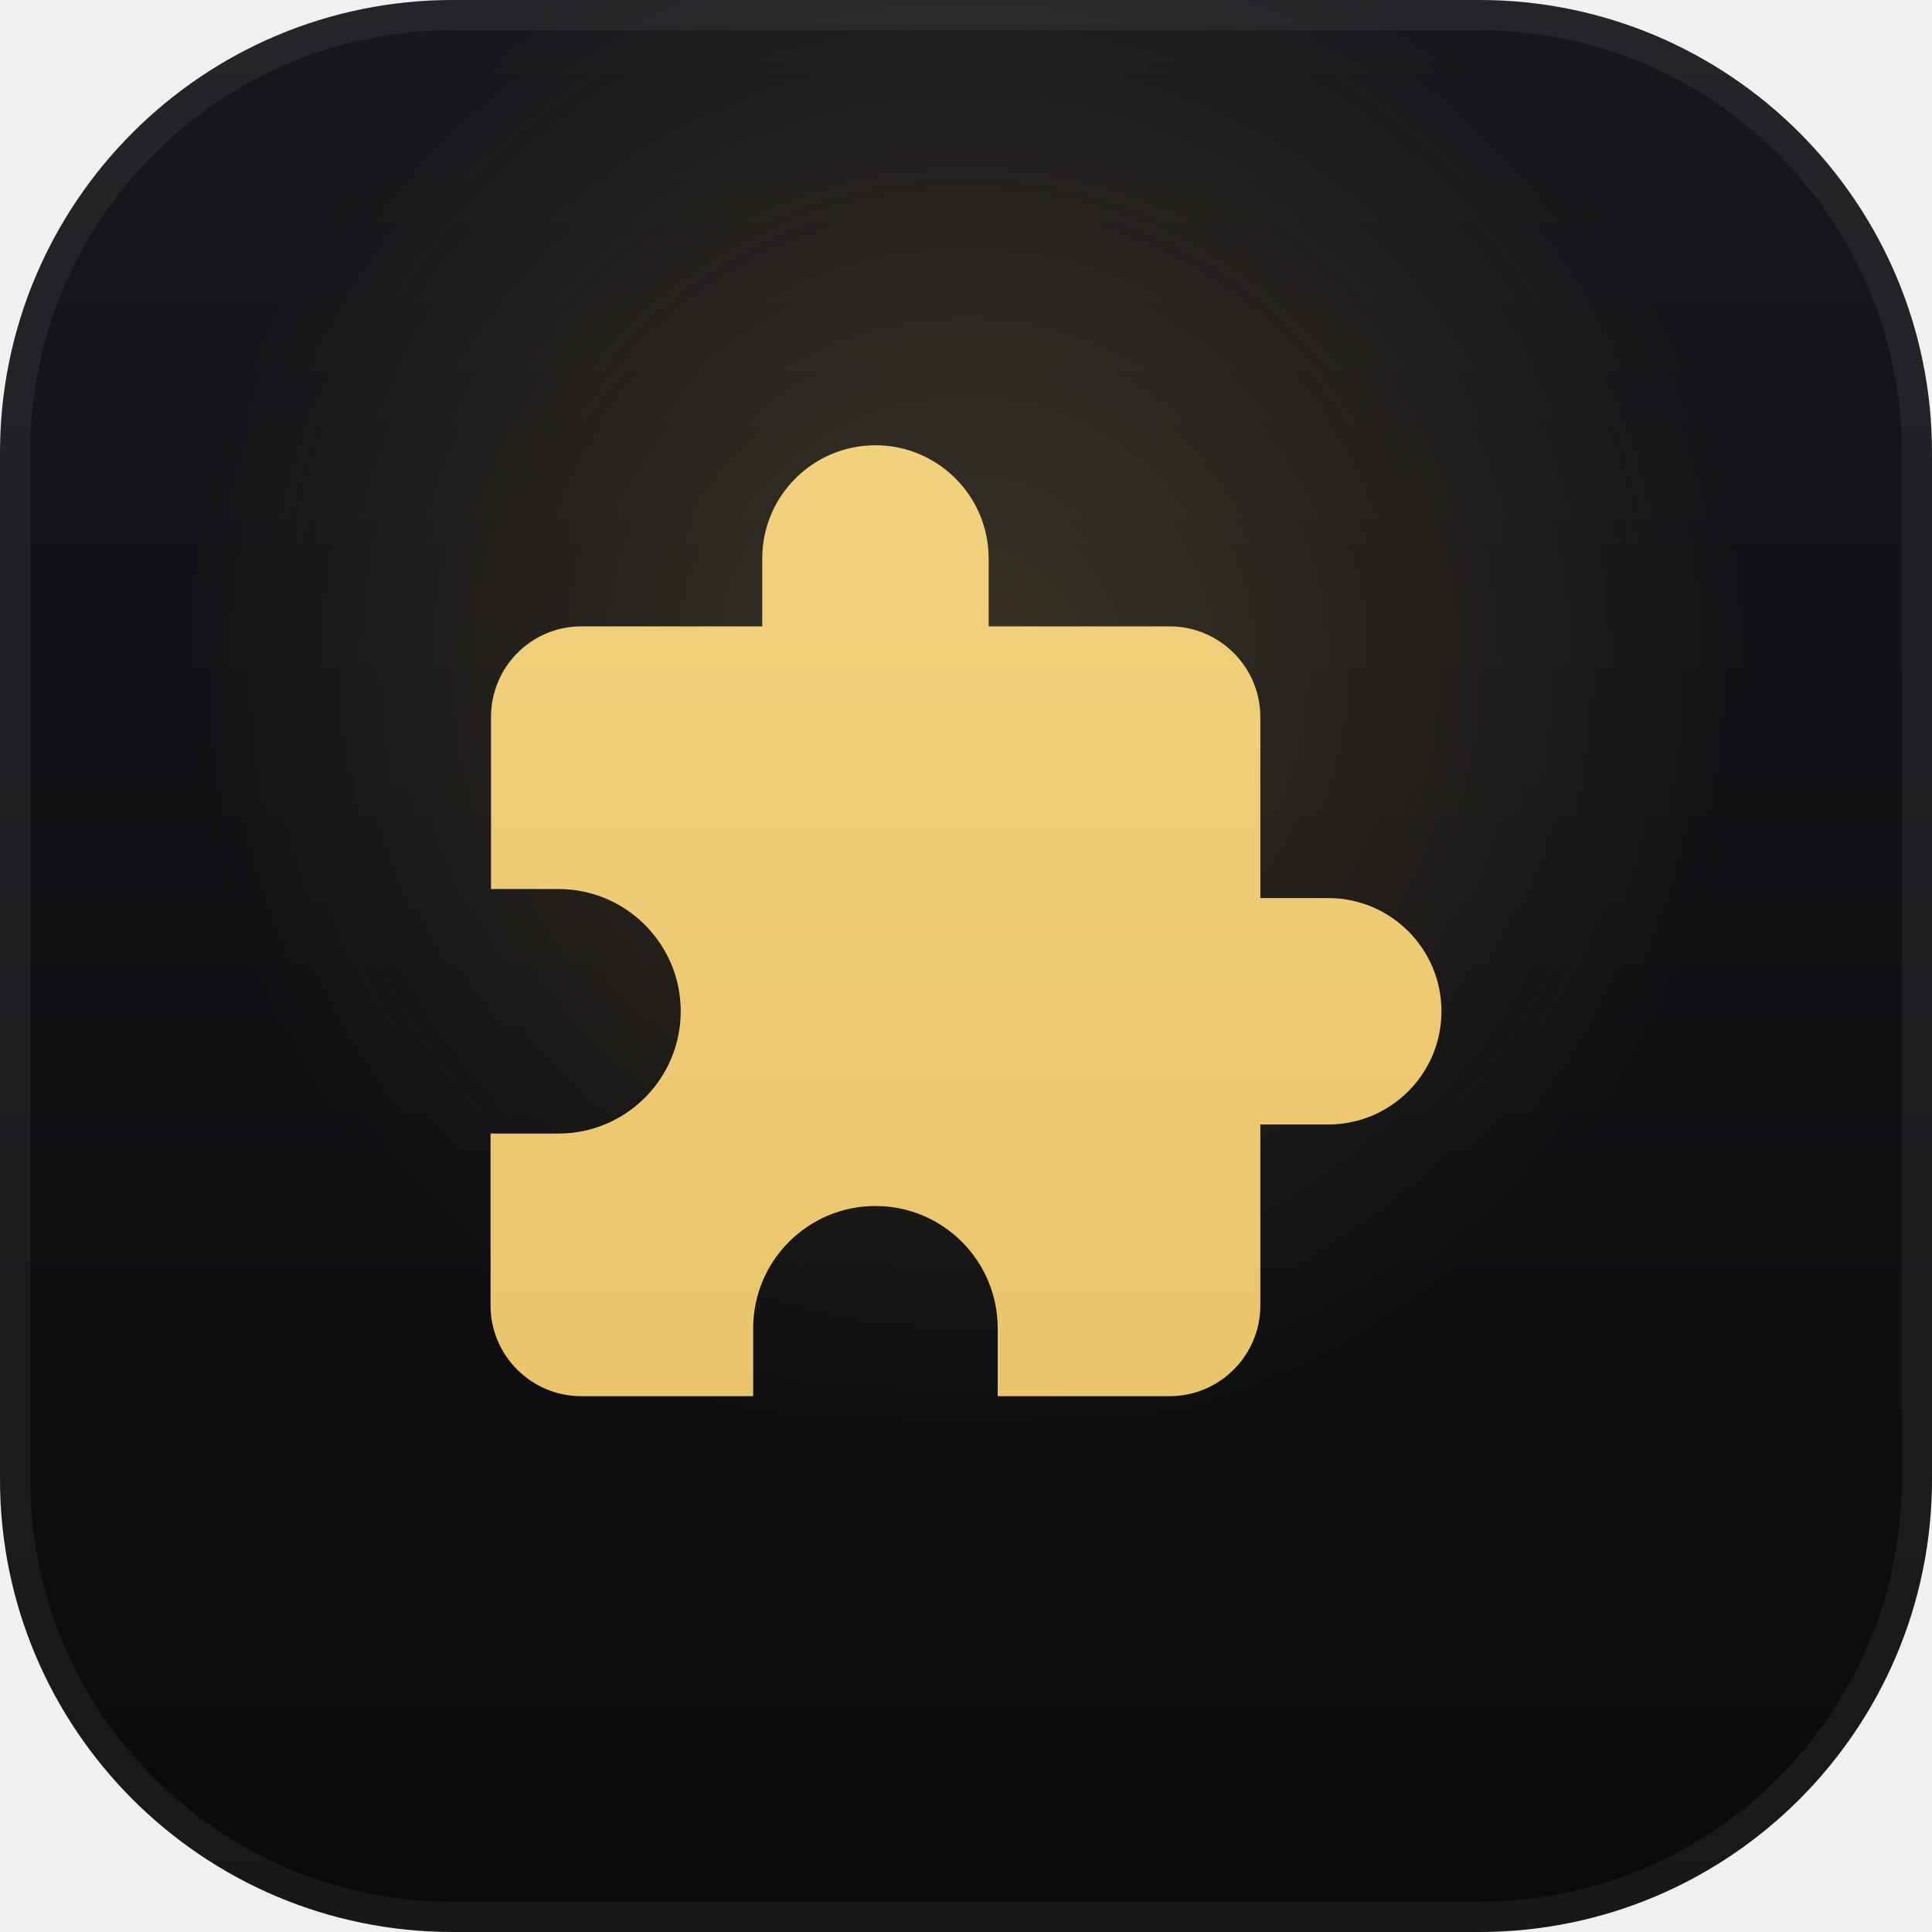
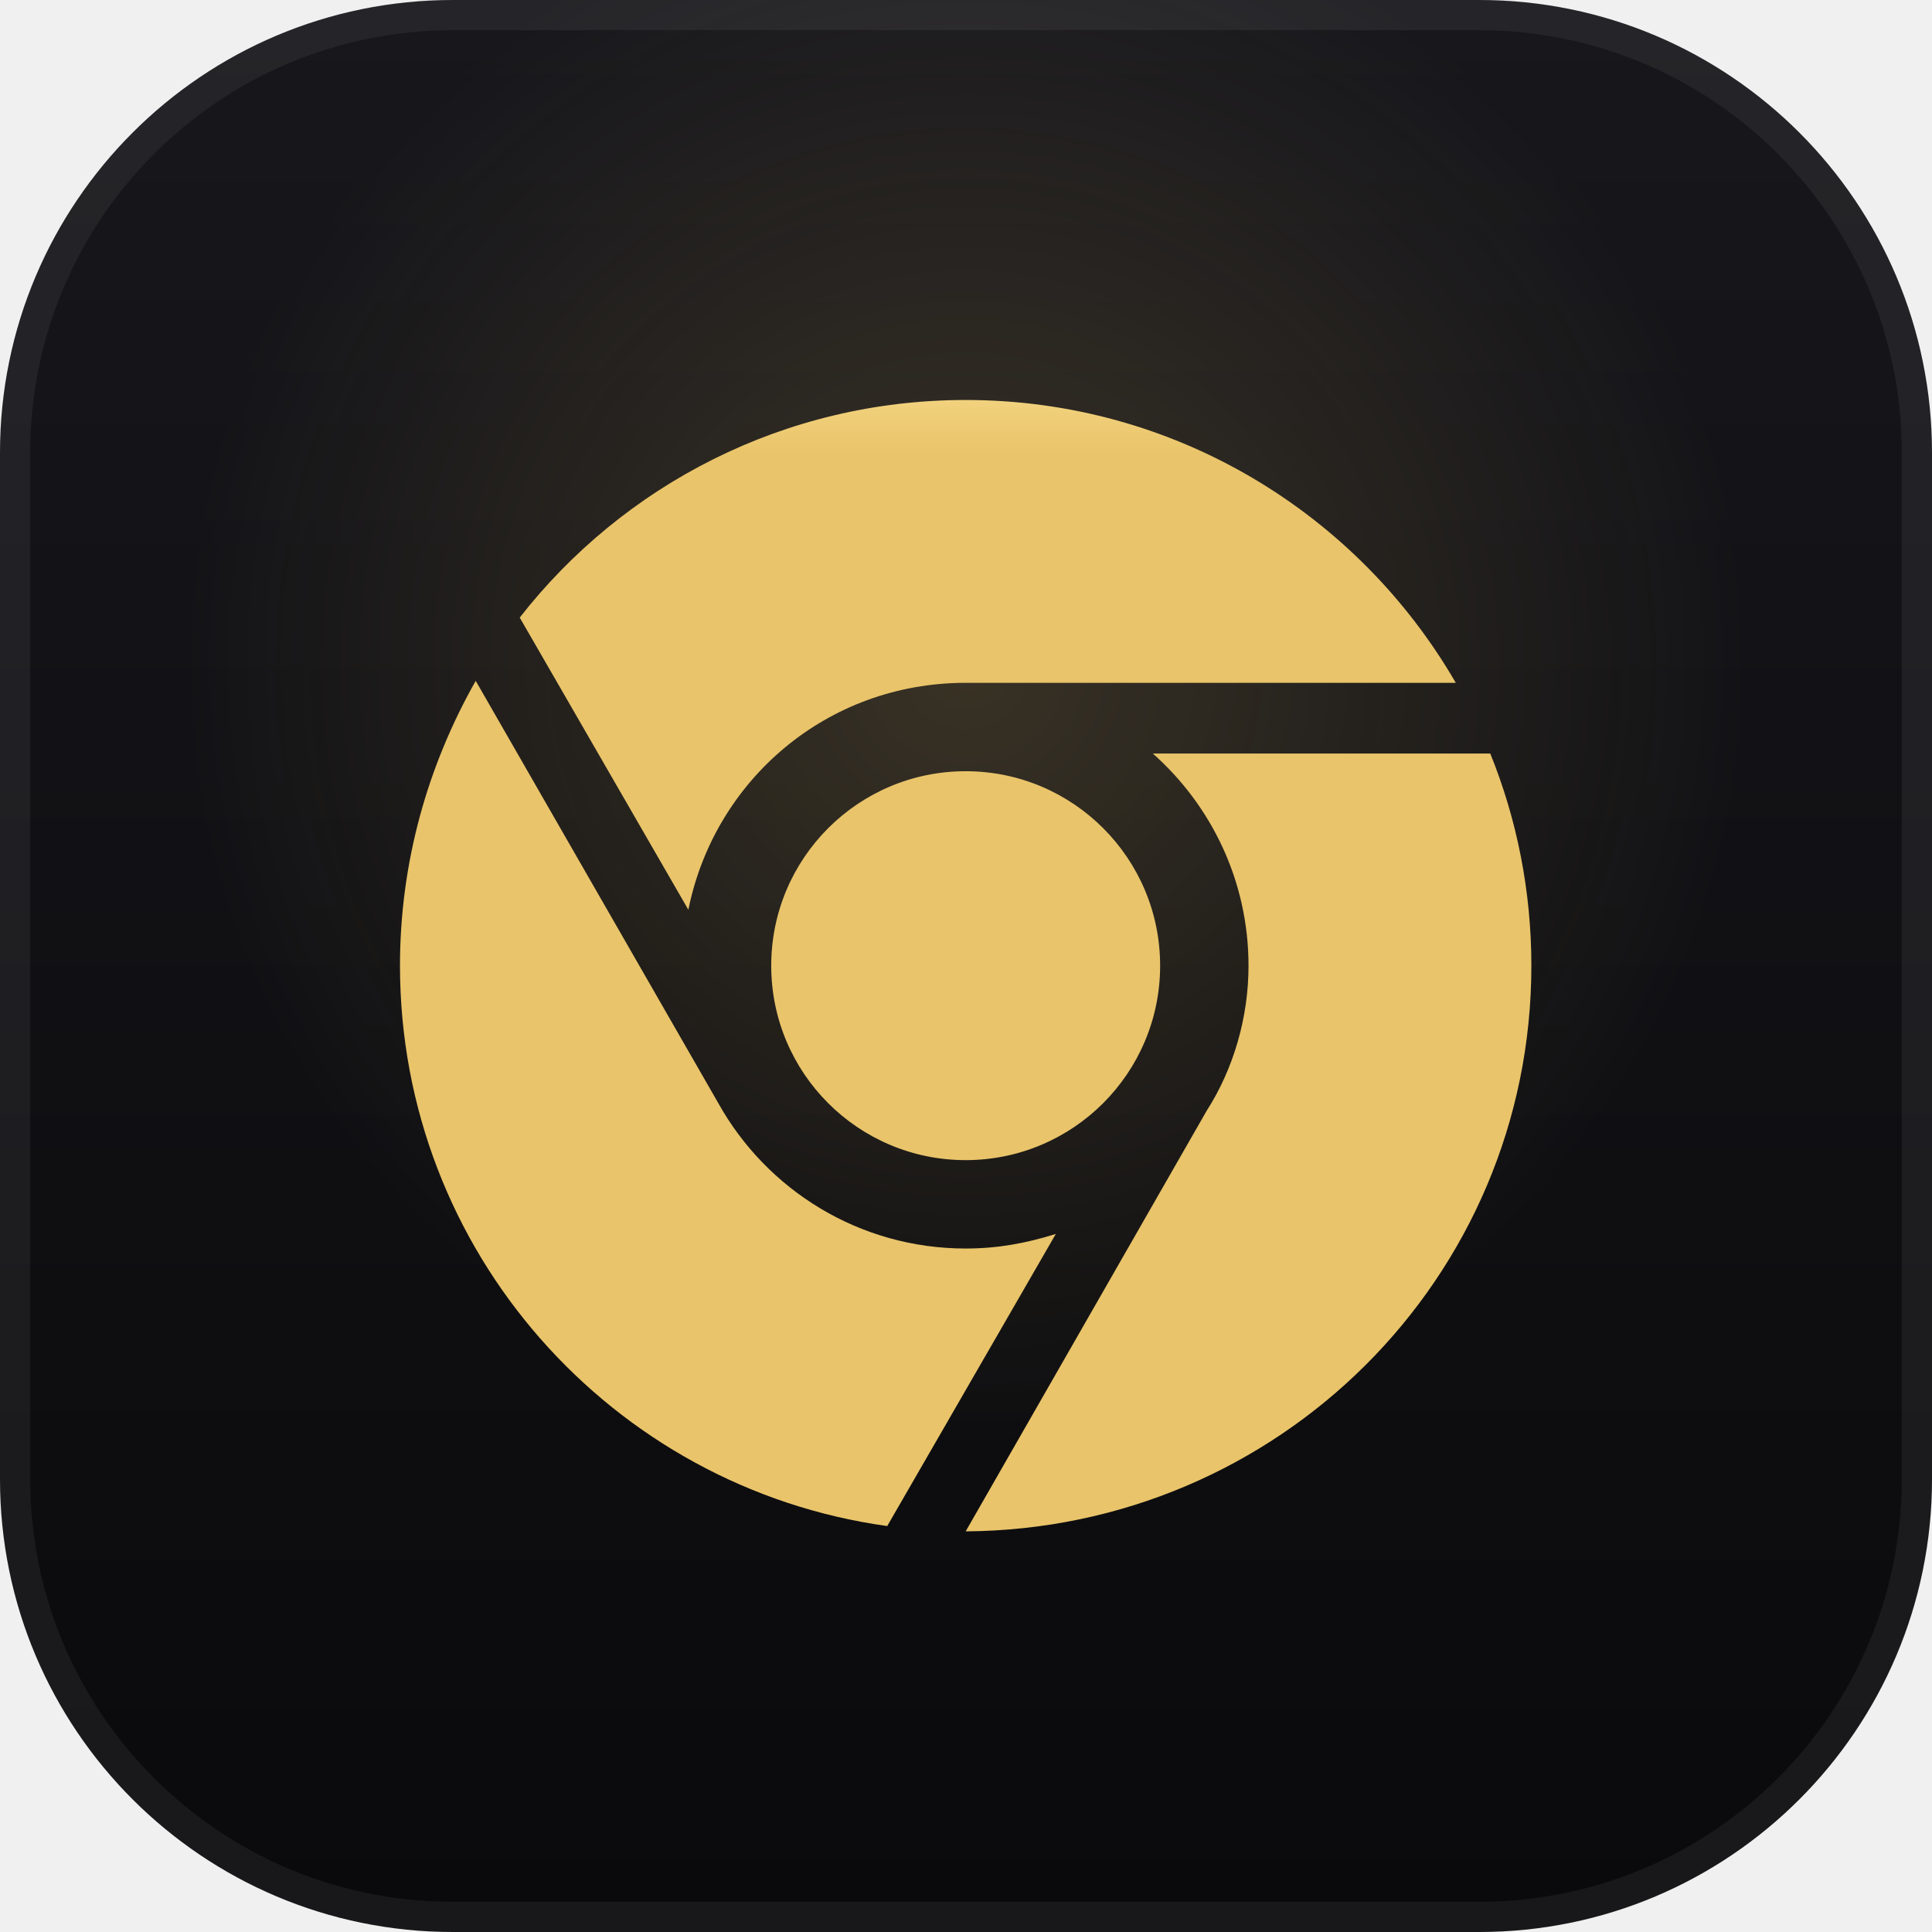
<svg xmlns="http://www.w3.org/2000/svg" viewBox="0 0 64 64" fill="none">
  <defs>
    <linearGradient id="kkBexBg" x1="0" y1="0" x2="0" y2="64" gradientUnits="userSpaceOnUse">
      <stop offset="0" stop-color="#17171c" />
      <stop offset="1" stop-color="#0a0a0c" />
    </linearGradient>
    <radialGradient id="kkBexGlow" cx="32" cy="22" r="26" gradientUnits="userSpaceOnUse">
      <stop offset="0" stop-color="#e9c46a" stop-opacity="0.18" />
      <stop offset="1" stop-color="#e9c46a" stop-opacity="0" />
    </radialGradient>
    <linearGradient id="kkBexGold" x1="0" y1="0" x2="0" y2="24" gradientUnits="userSpaceOnUse">
      <stop offset="0" stop-color="#f2d27e" />
      <stop offset="1" stop-color="#e9c46a" />
    </linearGradient>
  </defs>
  <rect width="64" height="64" rx="15" fill="url(#kkBexBg)" />
  <rect width="64" height="64" rx="15" fill="url(#kkBexGlow)" />
  <rect x="0.5" y="0.5" width="63" height="63" rx="14.5" stroke="#ffffff" stroke-opacity="0.06" />
-   <g transform="translate(13.25 13.25) scale(1.5)" fill="url(#kkBexGold)">
-     <path d="M20.5 11H19V7c0-1.1-.9-2-2-2h-4V3.5C13 2.12 11.88 1 10.5 1S8 2.12 8 3.5V5H4c-1.1 0-1.99.9-1.99 2v3.8H3.5c1.49 0 2.7 1.21 2.7 2.7s-1.21 2.7-2.7 2.7H2V20c0 1.1.9 2 2 2h3.8v-1.5c0-1.49 1.21-2.7 2.7-2.7s2.7 1.21 2.7 2.7V22H17c1.1 0 2-.9 2-2v-4h1.5c1.38 0 2.5-1.12 2.5-2.5S21.88 11 20.5 11z" />
+   <g transform="translate(13.25 13.25) scale(0.0732)" fill="url(#kkBexGold)">
+     <path d="M0 256C0 209.4 12.47 165.6 34.27 127.1L144.1 318.3C166 357.5 207.9 384 256 384C270.3 384 283.1 381.7 296.8 377.4L220.5 509.6C95.9 492.3 0 385.3 0 256zM365.1 321.6C377.4 302.4 384 279.1 384 256C384 217.8 367.2 183.5 340.7 160H493.4C505.4 189.6 512 222.1 512 256C512 397.4 397.4 511.1 256 512L365.1 321.6zM477.8 128H256C193.1 128 142.3 172.1 130.5 230.7L54.19 98.47C101 38.53 174 0 256 0C350.8 0 433.5 51.48 477.8 128V128zM168 256C168 207.4 207.4 168 256 168C304.6 168 344 207.4 344 256C344 304.6 304.6 344 256 344C207.4 344 168 304.6 168 256z" />
  </g>
</svg>
